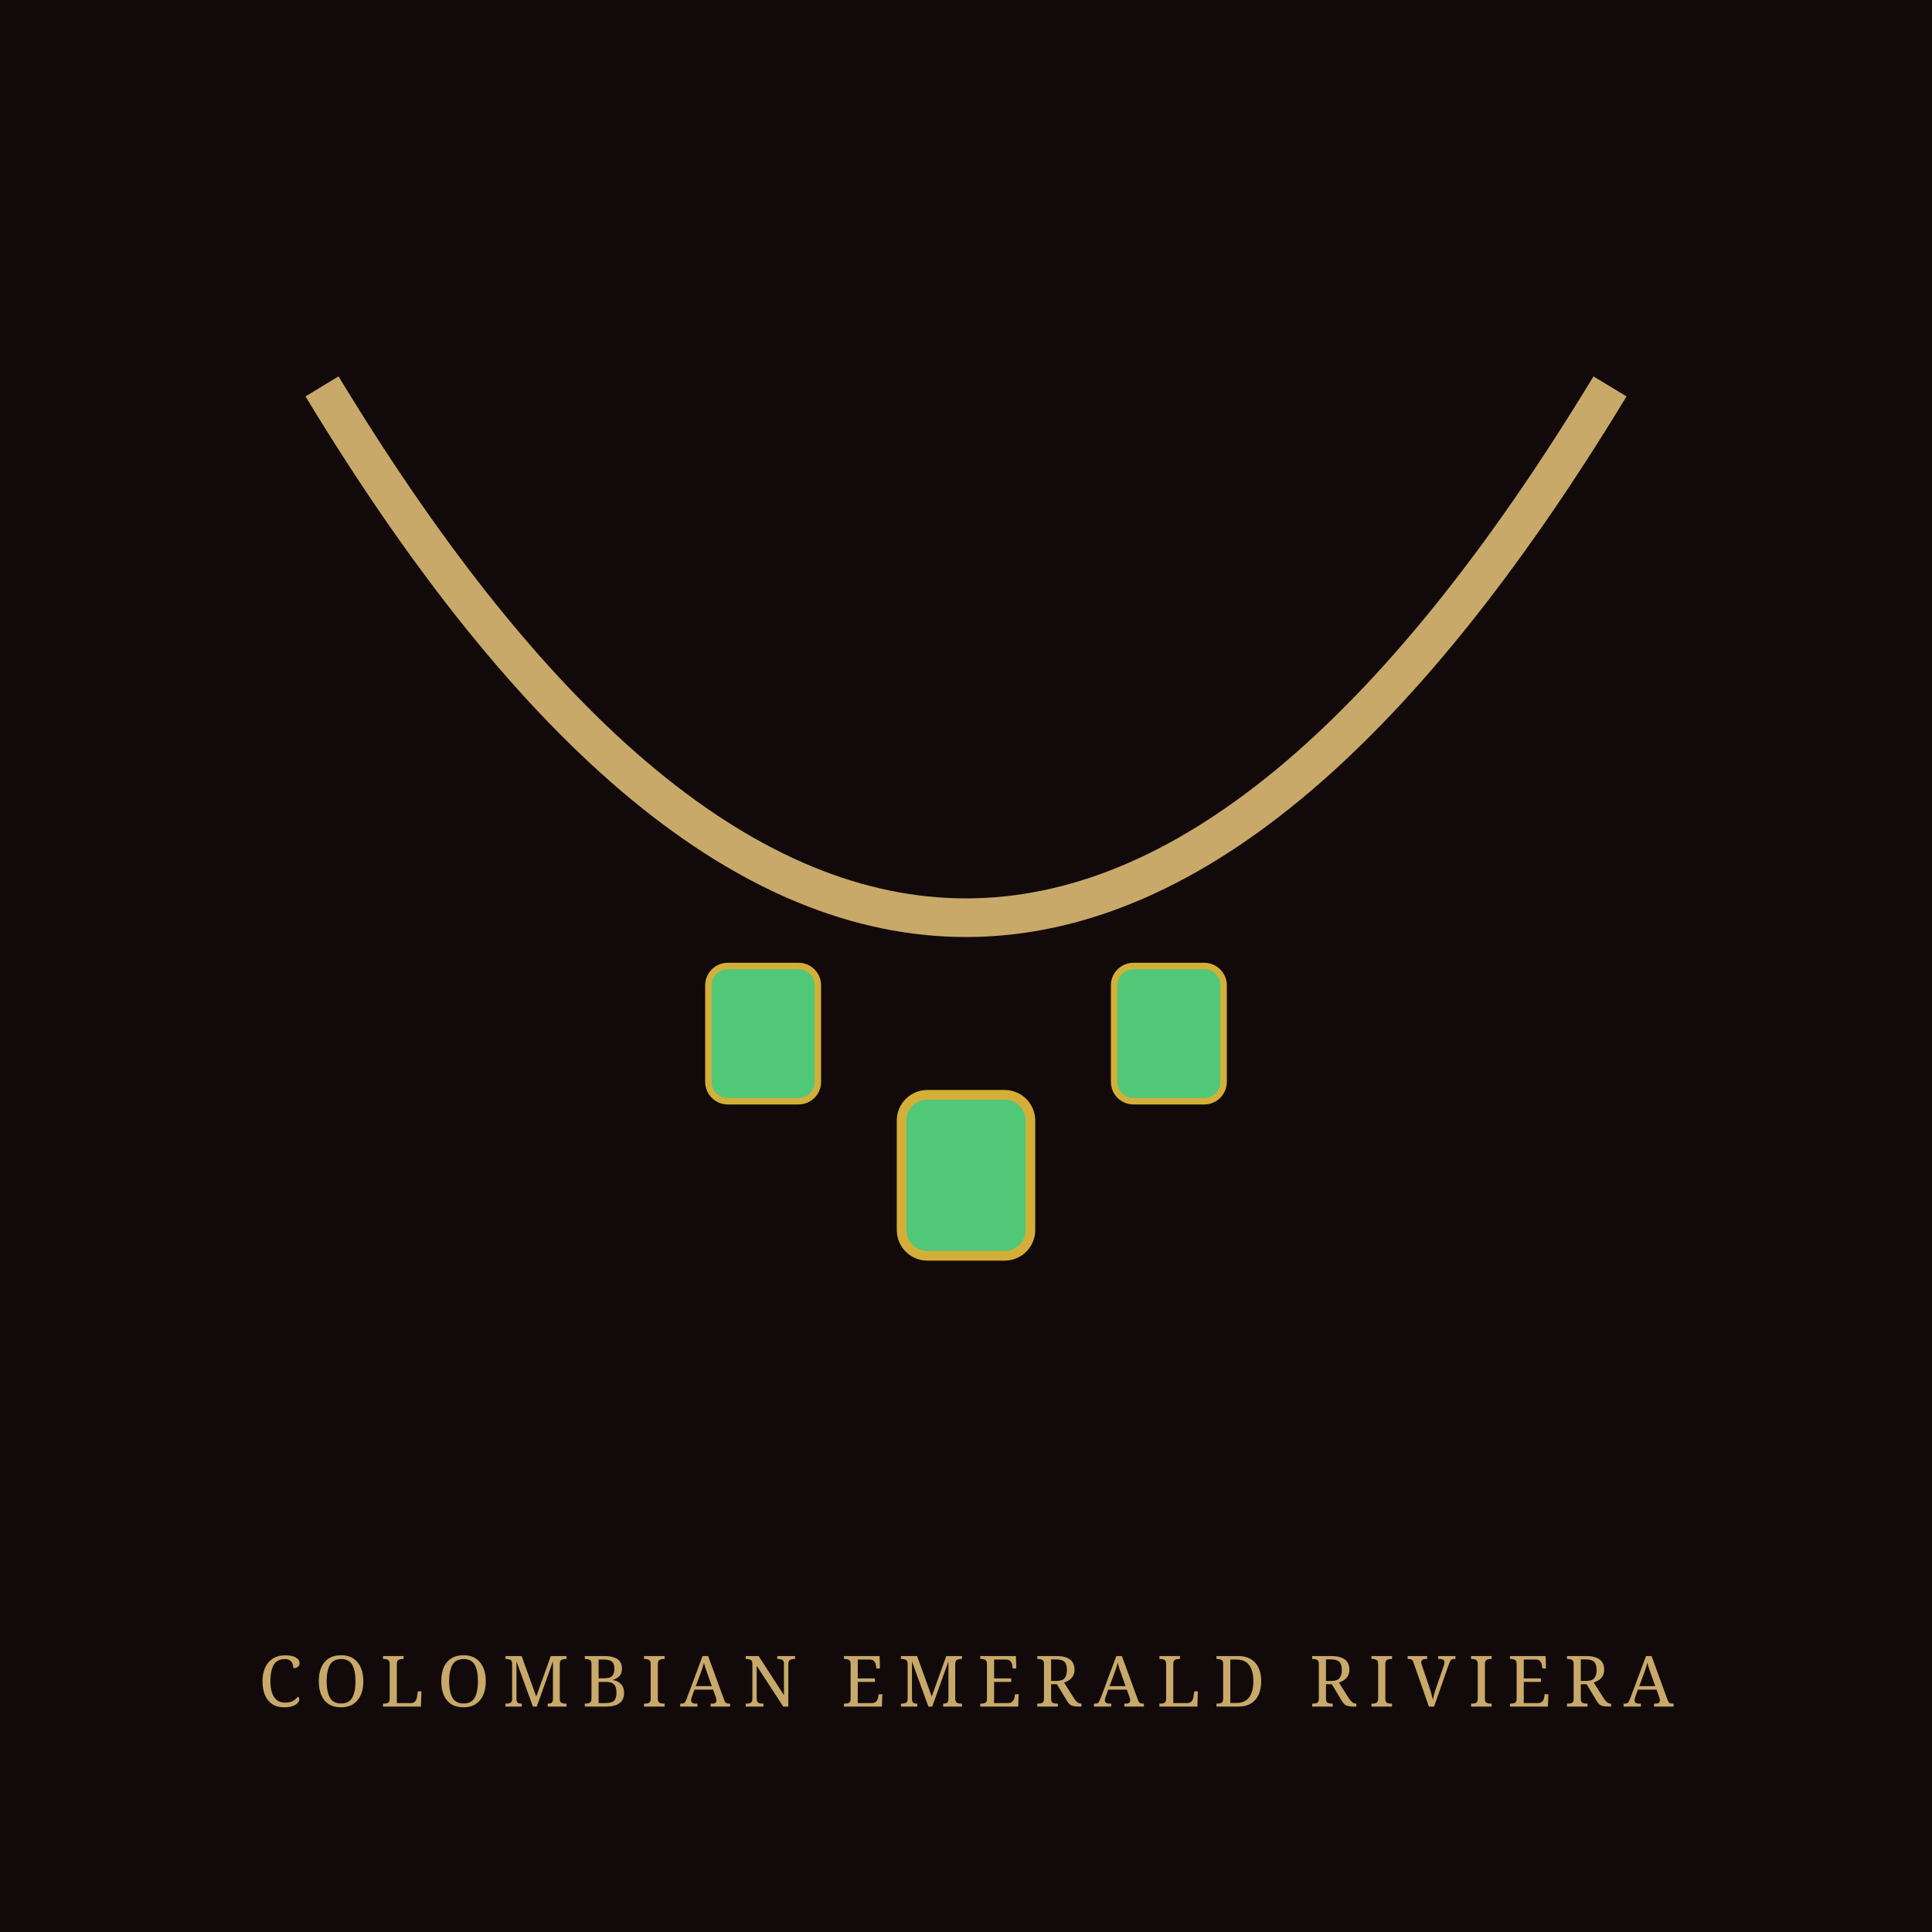
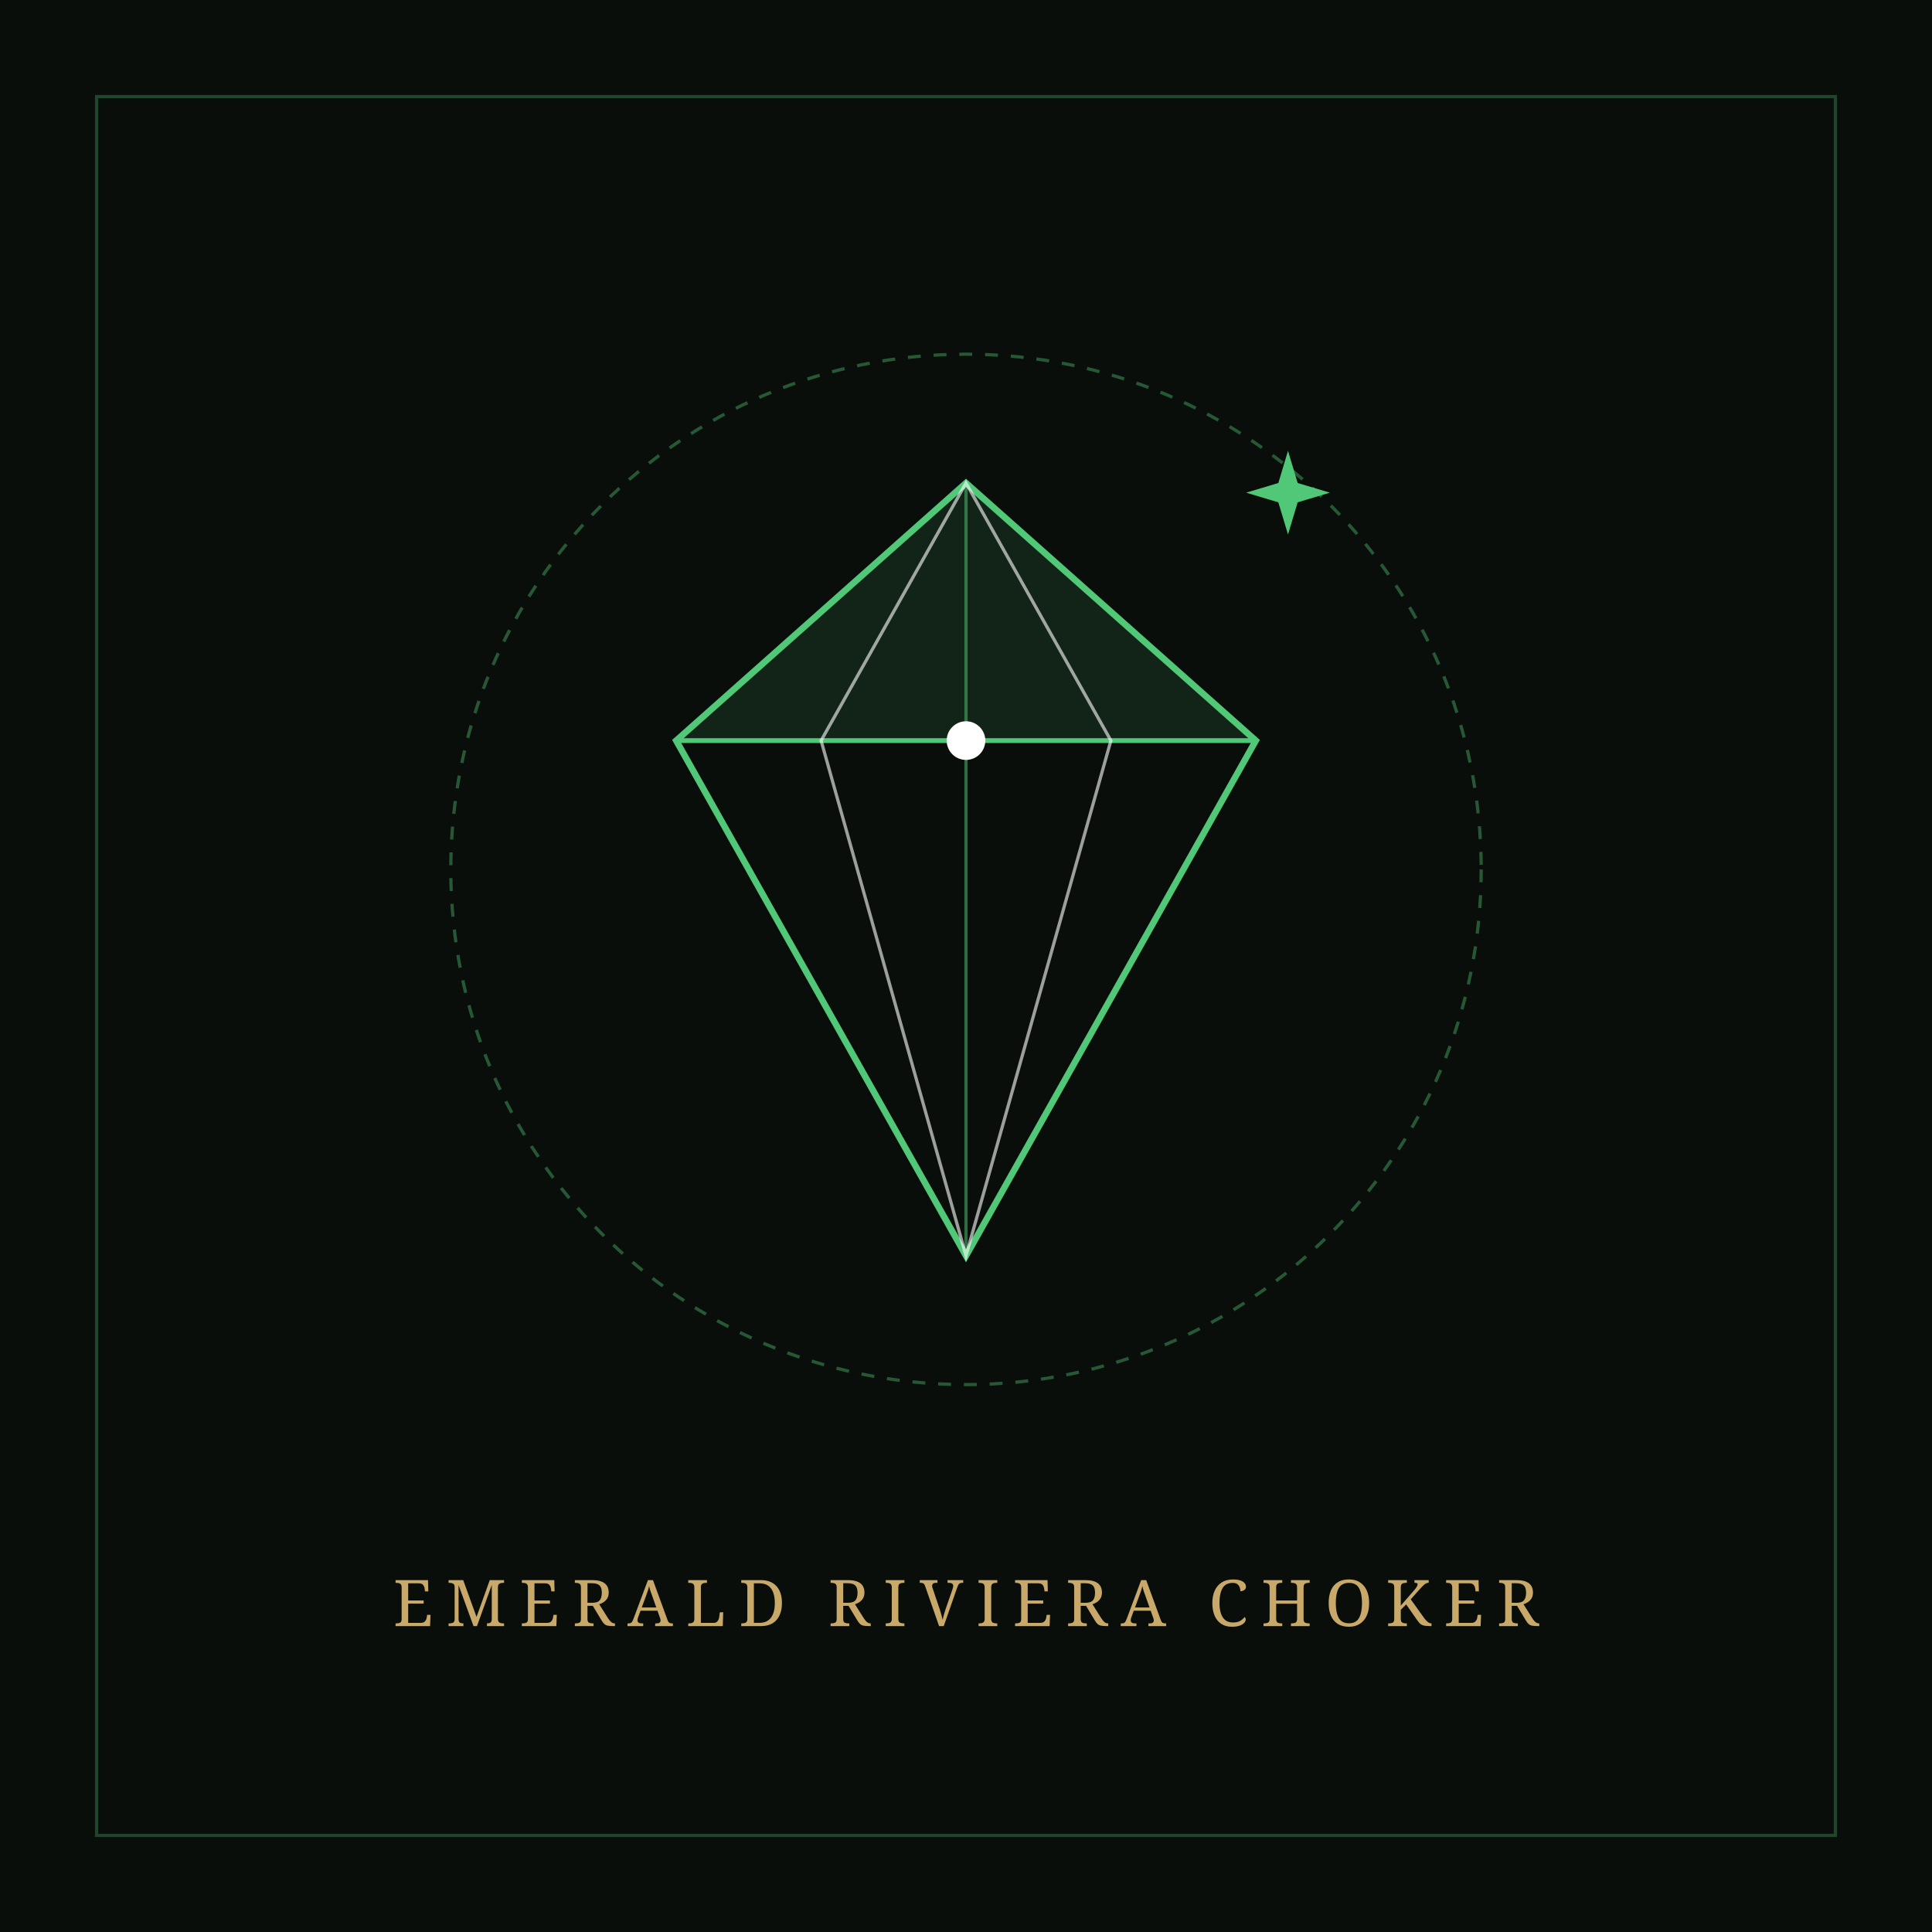
<svg xmlns="http://www.w3.org/2000/svg" viewBox="0 0 600 600" width="100%" height="100%">
-   <rect width="600" height="600" fill="#120A0A" />
-   <path d="M 100,120 Q 300,450 500,120" fill="none" stroke="#C8A96A" stroke-width="12" />
-   <rect x="280" y="340" width="40" height="50" rx="8" fill="#50C878" stroke="#D4AF37" stroke-width="3" />
-   <rect x="220" y="300" width="34" height="42" rx="6" fill="#50C878" stroke="#D4AF37" stroke-width="2" />
-   <rect x="346" y="300" width="34" height="42" rx="6" fill="#50C878" stroke="#D4AF37" stroke-width="2" />
-   <text x="300" y="530" text-anchor="middle" font-family="'Playfair Display', serif" font-size="22" fill="#C8A96A" letter-spacing="4">COLOMBIAN EMERALD RIVIERA</text>
+   <rect width="600" height="600" fill="#0A0E0A" />
+   <rect x="30" y="30" width="540" height="540" fill="none" stroke="#50C878" stroke-width="1" opacity="0.3" />
+   <circle cx="300" cy="270" r="160" fill="none" stroke="#50C878" stroke-width="1" stroke-dasharray="4,4" opacity="0.4" />
+   <polygon points="300,150 390,230 300,390 210,230" fill="none" stroke="#50C878" stroke-width="2" />
+   <polygon points="300,150 390,230 210,230" fill="#50C878" opacity="0.12" />
+   <line x1="210" y1="230" x2="390" y2="230" stroke="#50C878" stroke-width="1.5" />
+   <line x1="300" y1="150" x2="300" y2="390" stroke="#50C878" stroke-width="1" opacity="0.5" />
+   <polygon points="300,150 345,230 300,390 255,230" fill="none" stroke="#FFFFFF" stroke-width="1" opacity="0.6" />
+   <circle cx="300" cy="230" r="6" fill="#FFFFFF" />
+   <path d="M 400,140 L 403,150 L 413,153 L 403,156 L 400,166 L 397,156 L 387,153 L 397,150 Z" fill="#50C878" />
+   <text x="300" y="505" text-anchor="middle" font-family="'Playfair Display', serif" font-size="20" font-weight="400" fill="#C8A96A" letter-spacing="4">EMERALD RIVIERA CHOKER</text>
</svg>
